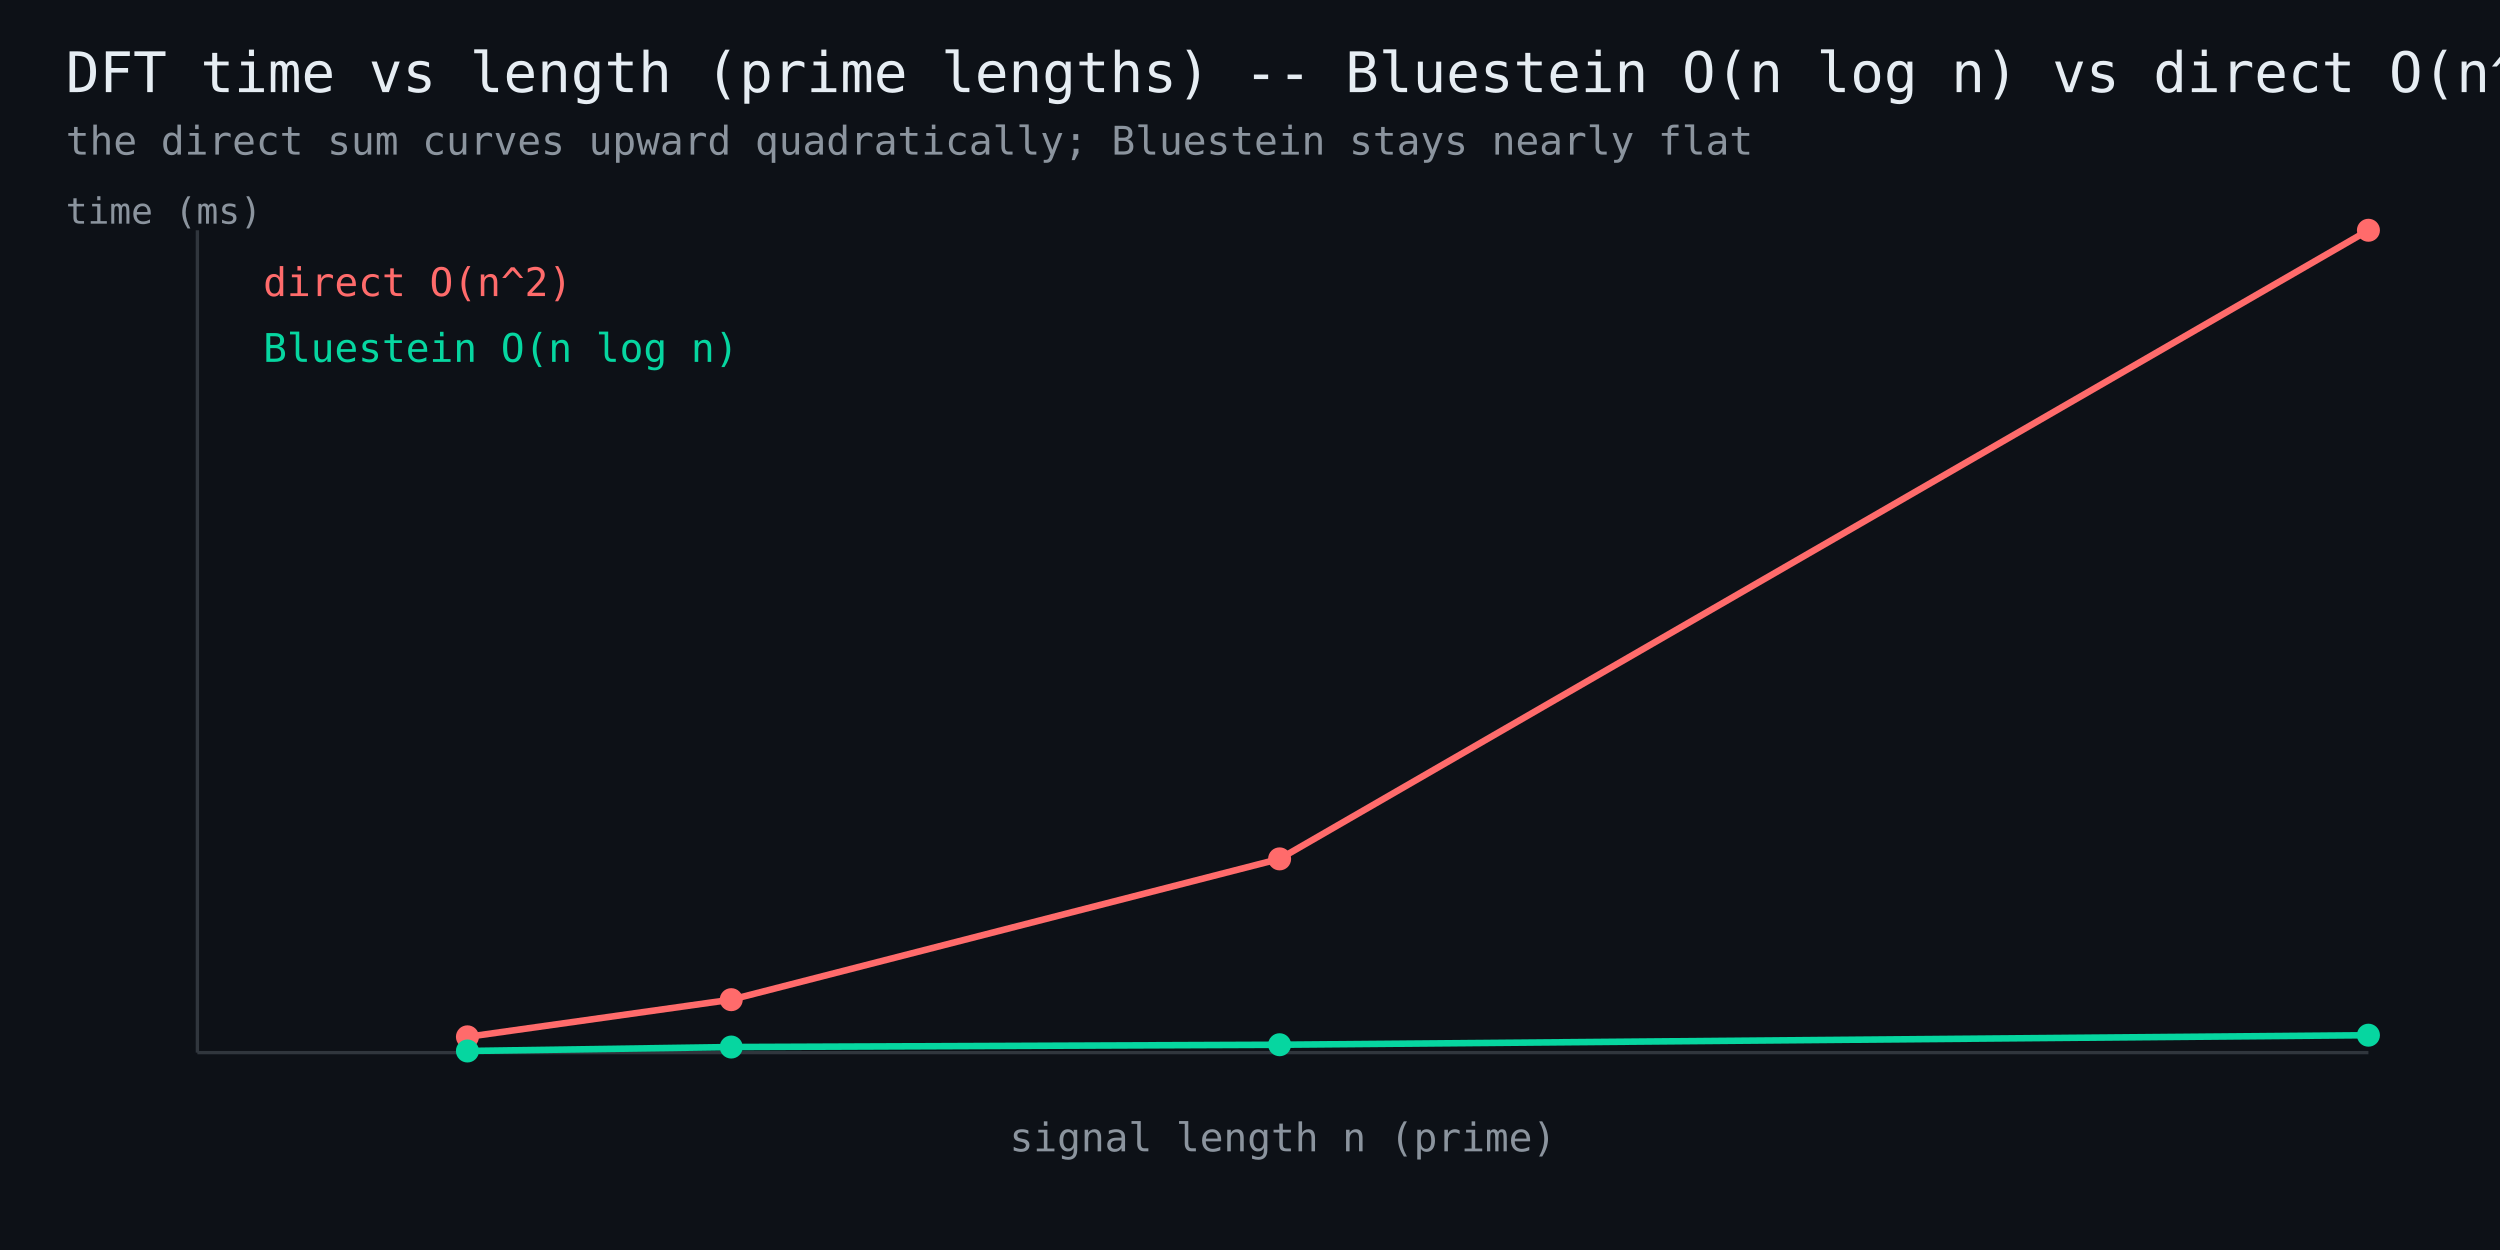
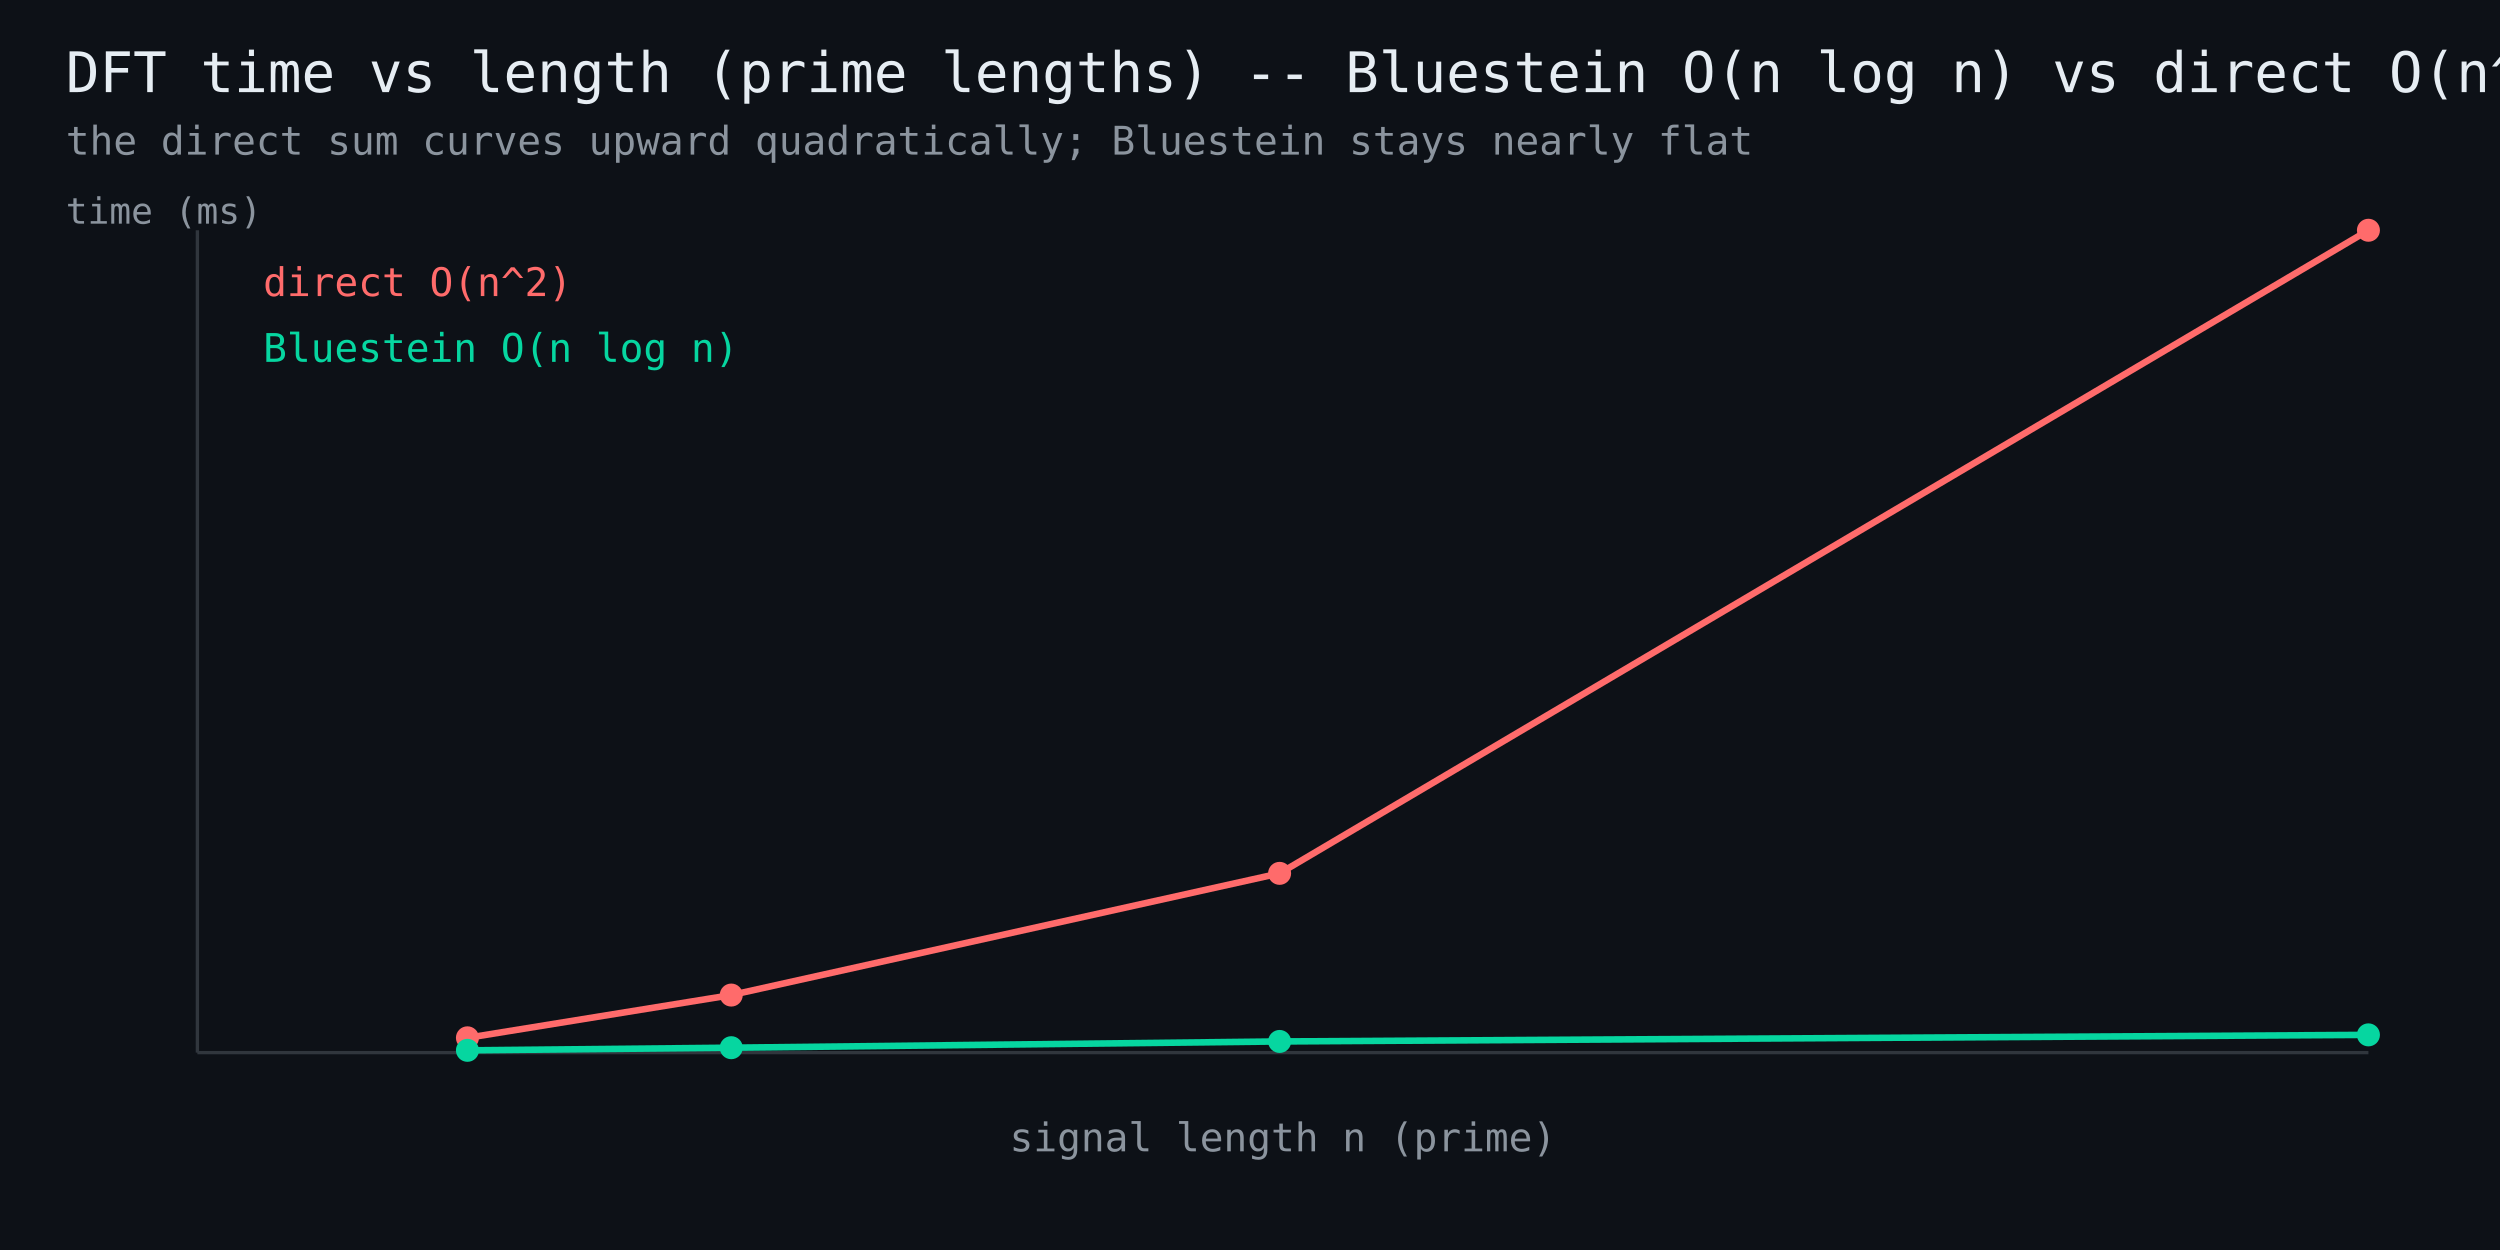
<svg xmlns="http://www.w3.org/2000/svg" width="760" height="380" viewBox="0 0 760 380" font-family="monospace">
  <rect width="760" height="380" fill="#0d1117" />
  <text x="20" y="28" fill="#e6edf3" font-size="17">DFT time vs length (prime lengths) -- Bluestein O(n log n) vs direct O(n^2)</text>
  <text x="20" y="47" fill="#8b949e" font-size="12">the direct sum curves upward quadratically; Bluestein stays nearly flat</text>
  <line x1="60" y1="320" x2="720" y2="320" stroke="#30363d" stroke-width="1" />
  <line x1="60" y1="320" x2="60" y2="70" stroke="#30363d" stroke-width="1" />
-   <polyline points="142.1,315.2 222.3,303.9 389.0,261.1 720.0,70.0" fill="none" stroke="#ff6b6b" stroke-width="2" />
-   <circle cx="142.1" cy="315.2" r="3.5" fill="#ff6b6b" />
-   <circle cx="222.3" cy="303.9" r="3.5" fill="#ff6b6b" />
-   <circle cx="389.0" cy="261.1" r="3.5" fill="#ff6b6b" />
+   <polyline points="142.1,315.5 222.3,302.5 389.0,265.5 720.0,70.0" fill="none" stroke="#ff6b6b" stroke-width="2" />
+   <circle cx="142.1" cy="315.5" r="3.5" fill="#ff6b6b" />
+   <circle cx="222.3" cy="302.5" r="3.5" fill="#ff6b6b" />
+   <circle cx="389.0" cy="265.5" r="3.5" fill="#ff6b6b" />
  <circle cx="720.0" cy="70.0" r="3.5" fill="#ff6b6b" />
  <text x="80" y="90" fill="#ff6b6b" font-size="12">direct O(n^2)</text>
-   <polyline points="142.1,319.5 222.3,318.3 389.0,317.6 720.0,314.7" fill="none" stroke="#06d6a0" stroke-width="2" />
-   <circle cx="142.1" cy="319.5" r="3.5" fill="#06d6a0" />
-   <circle cx="222.3" cy="318.3" r="3.5" fill="#06d6a0" />
-   <circle cx="389.0" cy="317.6" r="3.5" fill="#06d6a0" />
-   <circle cx="720.0" cy="314.7" r="3.5" fill="#06d6a0" />
+   <polyline points="142.1,319.3 222.3,318.5 389.0,316.6 720.0,314.6" fill="none" stroke="#06d6a0" stroke-width="2" />
+   <circle cx="142.1" cy="319.3" r="3.5" fill="#06d6a0" />
+   <circle cx="222.3" cy="318.5" r="3.5" fill="#06d6a0" />
+   <circle cx="389.0" cy="316.6" r="3.5" fill="#06d6a0" />
+   <circle cx="720.0" cy="314.6" r="3.5" fill="#06d6a0" />
  <text x="80" y="110" fill="#06d6a0" font-size="12">Bluestein O(n log n)</text>
  <text x="390" y="350" fill="#8b949e" font-size="12" text-anchor="middle">signal length n (prime)</text>
  <text x="20" y="68" fill="#8b949e" font-size="11">time (ms)</text>
</svg>
